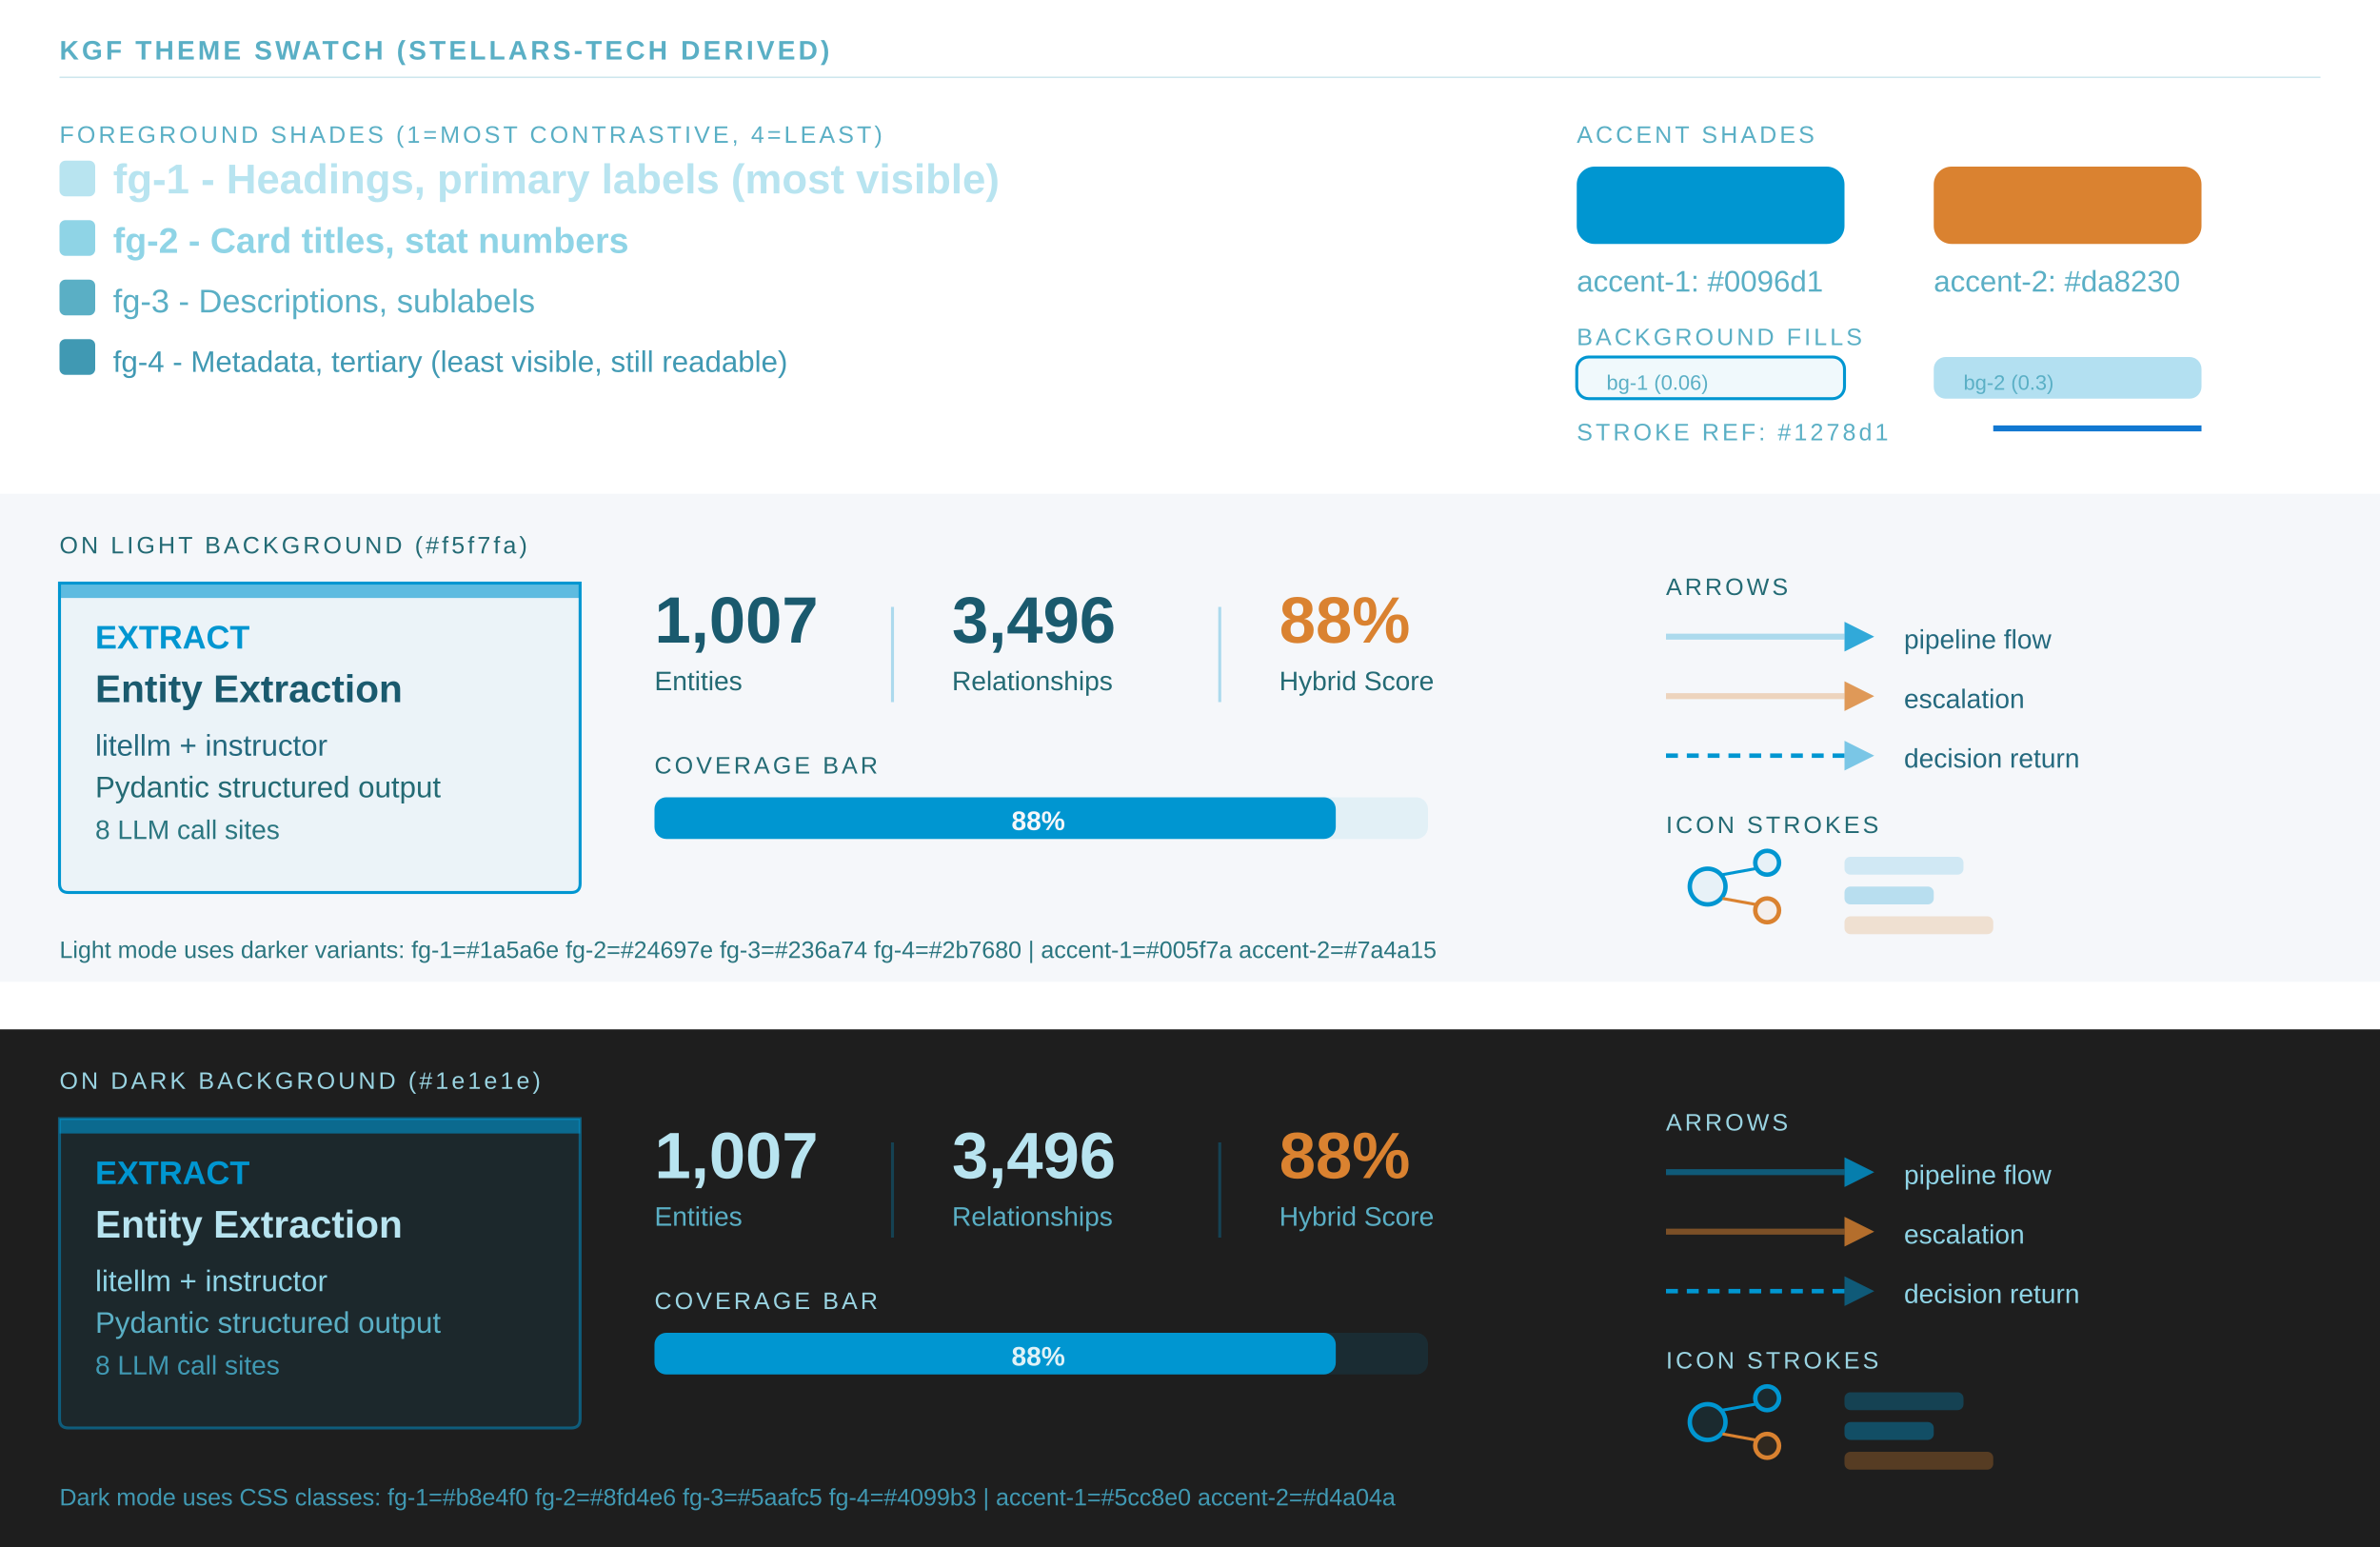
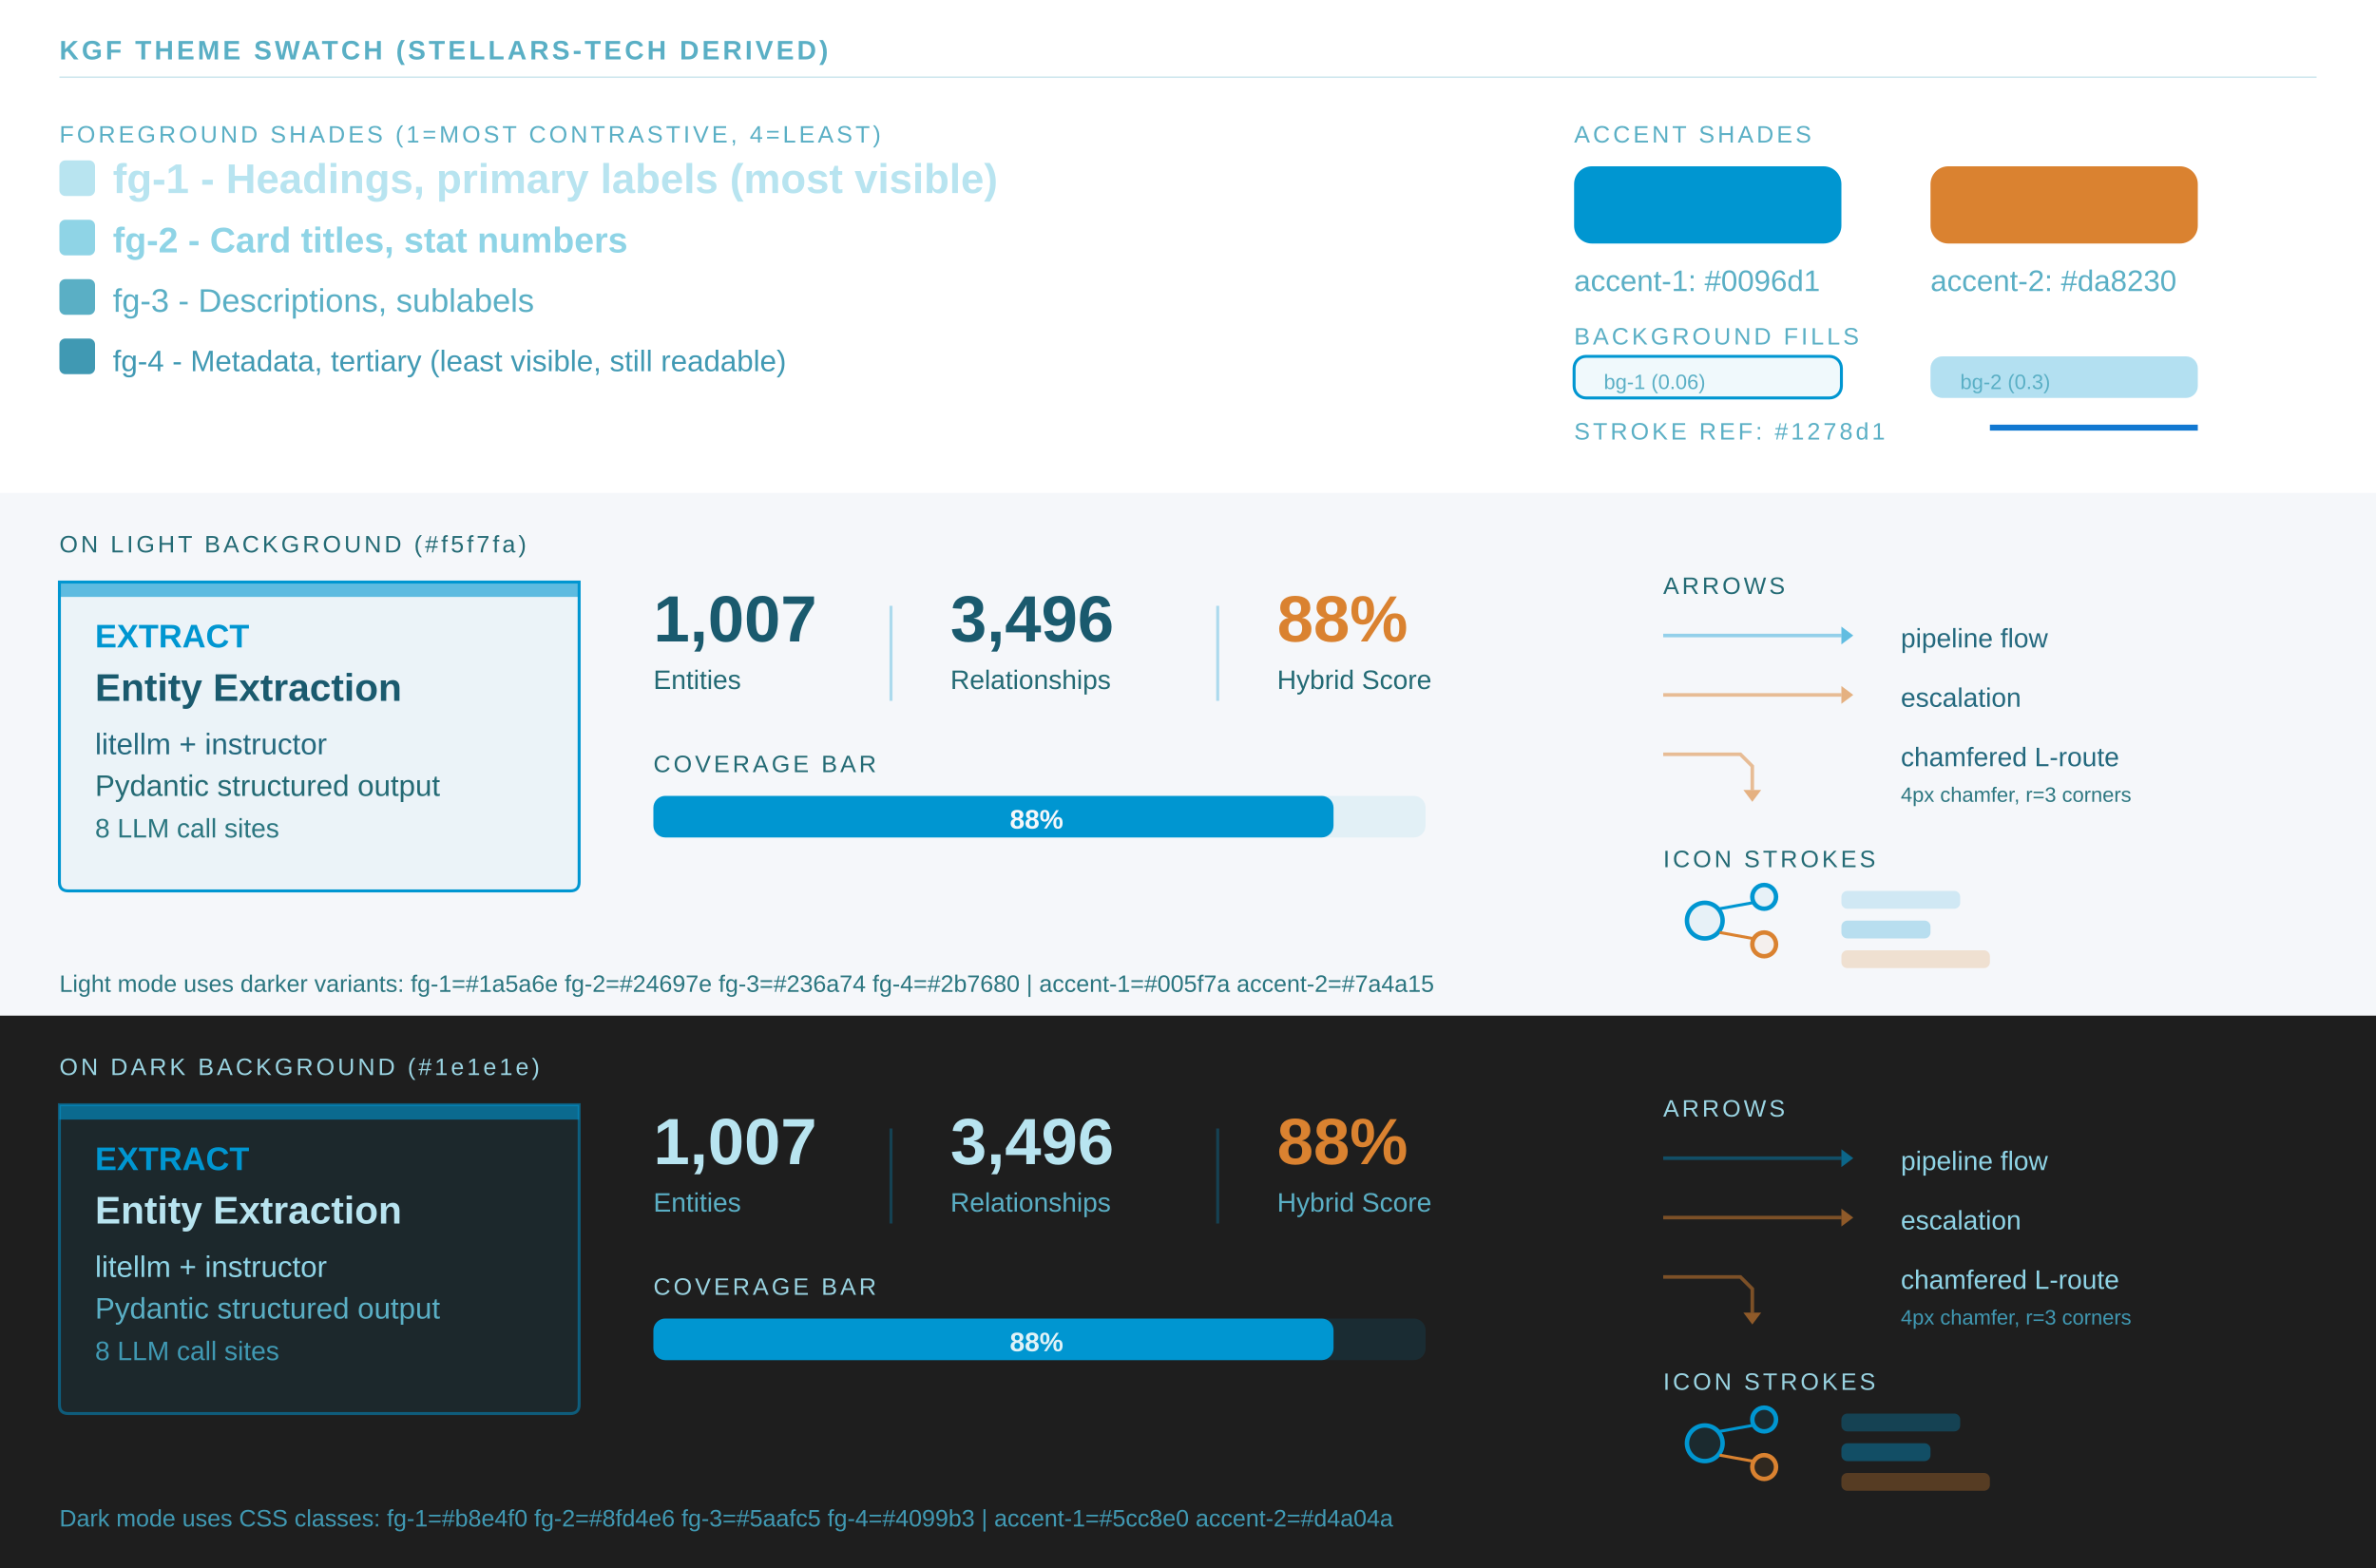
- <svg xmlns="http://www.w3.org/2000/svg" viewBox="0 0 800 520">
+ <svg xmlns="http://www.w3.org/2000/svg" width="100%" viewBox="0 0 800 528">
  <style>
    .fg-1 { fill: #1a5a6e; }
    .fg-2 { fill: #24697e; }
    .fg-3 { fill: #236a74; }
    .fg-4 { fill: #2b7680; }
    .accent-1 { fill: #005f7a; }
    .accent-2 { fill: #7a4a15; }
    .on-fill { fill: #e0f2f7; }
    @media (prefers-color-scheme: dark) {
      .fg-1 { fill: #b8e4f0; }
      .fg-2 { fill: #8fd4e6; }
      .fg-3 { fill: #5aafc5; }
      .fg-4 { fill: #4099b3; }
      .accent-1 { fill: #5cc8e0; }
      .accent-2 { fill: #d4a04a; }
      .on-fill { fill: #e0f2f7; }
    }
  </style>
  <g id="guide-grid" display="none">
    <line x1="0" y1="0" x2="800" y2="0" stroke="red" stroke-width="0.5" />
    <line x1="400" y1="0" x2="400" y2="520" stroke="red" stroke-width="0.5" />
    <line x1="0" y1="520" x2="800" y2="520" stroke="red" stroke-width="0.5" />
  </g>
  <g id="palette-ref">
    <text x="20" y="20" font-family="Segoe UI, Arial, sans-serif" font-size="9" font-weight="600" fill="#5aafc5" letter-spacing="1">KGF THEME SWATCH (STELLARS-TECH DERIVED)</text>
    <line x1="20" y1="26" x2="780" y2="26" stroke="#5aafc5" stroke-width="0.5" opacity="0.3" />
    <text x="20" y="48" font-family="Segoe UI, Arial, sans-serif" font-size="8" fill="#5aafc5" letter-spacing="1">FOREGROUND SHADES (1=MOST CONTRASTIVE, 4=LEAST)</text>
    <rect x="20" y="54" width="12" height="12" rx="2" fill="#b8e4f0" />
    <text x="38" y="65" font-family="Segoe UI, Arial, sans-serif" font-size="14" font-weight="700" fill="#b8e4f0">fg-1 - Headings, primary labels (most visible)</text>
    <rect x="20" y="74" width="12" height="12" rx="2" fill="#8fd4e6" />
    <text x="38" y="85" font-family="Segoe UI, Arial, sans-serif" font-size="12" font-weight="600" fill="#8fd4e6">fg-2 - Card titles, stat numbers</text>
    <rect x="20" y="94" width="12" height="12" rx="2" fill="#5aafc5" />
    <text x="38" y="105" font-family="Segoe UI, Arial, sans-serif" font-size="11" fill="#5aafc5">fg-3 - Descriptions, sublabels</text>
    <rect x="20" y="114" width="12" height="12" rx="2" fill="#4099b3" />
    <text x="38" y="125" font-family="Segoe UI, Arial, sans-serif" font-size="10" fill="#4099b3">fg-4 - Metadata, tertiary (least visible, still readable)</text>
    <text x="530" y="48" font-family="Segoe UI, Arial, sans-serif" font-size="8" fill="#5aafc5" letter-spacing="1">ACCENT SHADES</text>
    <rect x="530" y="56" width="90" height="26" rx="6" fill="#0096d1" />
    <text x="530" y="98" font-family="Segoe UI, Arial, sans-serif" font-size="10" fill="#5aafc5">accent-1: #0096d1</text>
    <rect x="650" y="56" width="90" height="26" rx="6" fill="#da8230" />
    <text x="650" y="98" font-family="Segoe UI, Arial, sans-serif" font-size="10" fill="#5aafc5">accent-2: #da8230</text>
    <text x="530" y="116" font-family="Segoe UI, Arial, sans-serif" font-size="8" fill="#5aafc5" letter-spacing="1">BACKGROUND FILLS</text>
    <rect x="530" y="120" width="90" height="14" rx="4" fill="#0096d1" fill-opacity="0.06" stroke="#0096d1" stroke-width="1" />
    <text x="540" y="131" font-family="Segoe UI, Arial, sans-serif" font-size="7" fill="#5aafc5">bg-1 (0.06)</text>
    <rect x="650" y="120" width="90" height="14" rx="4" fill="#0096d1" opacity="0.3" />
    <text x="660" y="131" font-family="Segoe UI, Arial, sans-serif" font-size="7" fill="#5aafc5">bg-2 (0.3)</text>
    <text x="530" y="148" font-family="Segoe UI, Arial, sans-serif" font-size="8" fill="#5aafc5" letter-spacing="1">STROKE REF: #1278d1</text>
    <line x1="670" y1="144" x2="740" y2="144" stroke="#1278d1" stroke-width="2" />
  </g>
  <g id="light-strip">
-     <rect x="0" y="166" width="800" height="164" fill="#f5f7fa" />
+     <rect x="0" y="166" width="800" height="176" fill="#f5f7fa" />
    <text x="20" y="186" font-family="Segoe UI, Arial, sans-serif" font-size="8" fill="#236a74" letter-spacing="1">ON LIGHT BACKGROUND (#f5f7fa)</text>
    <g id="card-light">
      <path d="M20,196 H195 V297 Q195,300 192,300 H23 Q20,300 20,297 Z" fill="#0096d1" opacity="0.04" />
      <path d="M20,196 H195 V297 Q195,300 192,300 H23 Q20,300 20,297 Z" fill="none" stroke="#0096d1" stroke-width="1" />
      <rect x="20" y="196" width="175" height="5" fill="#0096d1" opacity="0.6" />
      <text x="32" y="218" font-family="Segoe UI, Arial, sans-serif" font-size="11" font-weight="600" fill="#0096d1">EXTRACT</text>
      <text x="32" y="236" font-family="Segoe UI, Arial, sans-serif" font-size="13" font-weight="700" fill="#1a5a6e">Entity Extraction</text>
      <text x="32" y="254" font-family="Segoe UI, Arial, sans-serif" font-size="10" fill="#24697e">litellm + instructor</text>
      <text x="32" y="268" font-family="Segoe UI, Arial, sans-serif" font-size="10" fill="#236a74">Pydantic structured output</text>
      <text x="32" y="282" font-family="Segoe UI, Arial, sans-serif" font-size="9" fill="#2b7680">8 LLM call sites</text>
    </g>
    <g id="stats-light">
      <text x="220" y="216" font-family="Segoe UI, Arial, sans-serif" font-size="22" font-weight="700" fill="#1a5a6e">1,007</text>
      <text x="220" y="232" font-family="Segoe UI, Arial, sans-serif" font-size="9" fill="#236a74">Entities</text>
      <line x1="300" y1="204" x2="300" y2="236" stroke="#0096d1" stroke-width="1" opacity="0.3" />
      <text x="320" y="216" font-family="Segoe UI, Arial, sans-serif" font-size="22" font-weight="700" fill="#1a5a6e">3,496</text>
      <text x="320" y="232" font-family="Segoe UI, Arial, sans-serif" font-size="9" fill="#236a74">Relationships</text>
      <line x1="410" y1="204" x2="410" y2="236" stroke="#0096d1" stroke-width="1" opacity="0.3" />
      <text x="430" y="216" font-family="Segoe UI, Arial, sans-serif" font-size="22" font-weight="700" fill="#da8230">88%</text>
      <text x="430" y="232" font-family="Segoe UI, Arial, sans-serif" font-size="9" fill="#236a74">Hybrid Score</text>
    </g>
    <g id="arrows-light">
      <text x="560" y="200" font-family="Segoe UI, Arial, sans-serif" font-size="8" fill="#236a74" letter-spacing="1">ARROWS</text>
-       <line x1="560" y1="214" x2="620" y2="214" stroke="#0096d1" stroke-width="2" opacity="0.3" />
-       <polygon points="620,209 630,214 620,219" fill="#0096d1" opacity="0.8" />
+       <line x1="560" y1="214" x2="620" y2="214" stroke="#0096d1" stroke-width="1.2" opacity="0.4" />
+       <polygon points="620,211 624,214 620,217" fill="#0096d1" opacity="0.6" />
      <text x="640" y="218" font-family="Segoe UI, Arial, sans-serif" font-size="9" fill="#24697e">pipeline flow</text>
-       <line x1="560" y1="234" x2="620" y2="234" stroke="#da8230" stroke-width="2" opacity="0.3" />
-       <polygon points="620,229 630,234 620,239" fill="#da8230" opacity="0.8" />
+       <line x1="560" y1="234" x2="620" y2="234" stroke="#da8230" stroke-width="1.2" opacity="0.5" />
+       <polygon points="620,231 624,234 620,237" fill="#da8230" opacity="0.6" />
      <text x="640" y="238" font-family="Segoe UI, Arial, sans-serif" font-size="9" fill="#24697e">escalation</text>
-       <line x1="560" y1="254" x2="620" y2="254" stroke="#0096d1" stroke-width="1.5" stroke-dasharray="4,3" />
-       <polygon points="620,249 630,254 620,259" fill="#0096d1" opacity="0.5" />
-       <text x="640" y="258" font-family="Segoe UI, Arial, sans-serif" font-size="9" fill="#24697e">decision return</text>
+       <path d="M560,254 H586 L590,258 V266" fill="none" stroke="#da8230" stroke-width="1.2" opacity="0.5" />
+       <polygon points="587,266 590,270 593,266" fill="#da8230" opacity="0.6" />
+       <text x="640" y="258" font-family="Segoe UI, Arial, sans-serif" font-size="9" fill="#24697e">chamfered L-route</text>
+       <text x="640" y="270" font-family="Segoe UI, Arial, sans-serif" font-size="7" fill="#2b7680">4px chamfer, r=3 corners</text>
    </g>
    <g id="icons-light">
-       <text x="560" y="280" font-family="Segoe UI, Arial, sans-serif" font-size="8" fill="#236a74" letter-spacing="1">ICON STROKES</text>
-       <circle cx="574" cy="298" r="6" fill="#0096d1" fill-opacity="0.06" stroke="#0096d1" stroke-width="1.5" />
-       <circle cx="594" cy="290" r="4" fill="#0096d1" fill-opacity="0.06" stroke="#0096d1" stroke-width="1.5" />
-       <line x1="579" y1="294" x2="590" y2="292" stroke="#0096d1" stroke-width="1" />
-       <circle cx="594" cy="306" r="4" fill="#da8230" fill-opacity="0.06" stroke="#da8230" stroke-width="1.5" />
-       <line x1="579" y1="302" x2="590" y2="304" stroke="#da8230" stroke-width="1" />
-       <rect x="620" y="288" width="40" height="6" rx="2" fill="#0096d1" fill-opacity="0.15" />
-       <rect x="620" y="298" width="30" height="6" rx="2" fill="#0096d1" fill-opacity="0.25" />
-       <rect x="620" y="308" width="50" height="6" rx="2" fill="#da8230" fill-opacity="0.2" />
+       <text x="560" y="292" font-family="Segoe UI, Arial, sans-serif" font-size="8" fill="#236a74" letter-spacing="1">ICON STROKES</text>
+       <circle cx="574" cy="310" r="6" fill="#0096d1" fill-opacity="0.06" stroke="#0096d1" stroke-width="1.5" />
+       <circle cx="594" cy="302" r="4" fill="#0096d1" fill-opacity="0.06" stroke="#0096d1" stroke-width="1.5" />
+       <line x1="579" y1="306" x2="590" y2="304" stroke="#0096d1" stroke-width="1" />
+       <circle cx="594" cy="318" r="4" fill="#da8230" fill-opacity="0.06" stroke="#da8230" stroke-width="1.5" />
+       <line x1="579" y1="314" x2="590" y2="316" stroke="#da8230" stroke-width="1" />
+       <rect x="620" y="300" width="40" height="6" rx="2" fill="#0096d1" fill-opacity="0.15" />
+       <rect x="620" y="310" width="30" height="6" rx="2" fill="#0096d1" fill-opacity="0.25" />
+       <rect x="620" y="320" width="50" height="6" rx="2" fill="#da8230" fill-opacity="0.2" />
    </g>
    <g id="coverage-light">
      <text x="220" y="260" font-family="Segoe UI, Arial, sans-serif" font-size="8" fill="#236a74" letter-spacing="1">COVERAGE BAR</text>
      <rect x="220" y="268" width="260" height="14" rx="4" fill="#0096d1" fill-opacity="0.08" />
      <rect x="220" y="268" width="229" height="14" rx="4" fill="#0096d1" />
      <text x="340" y="279" font-family="Segoe UI, Arial, sans-serif" font-size="9" font-weight="600" fill="#f5f7fa">88%</text>
    </g>
-     <text x="20" y="322" font-family="Segoe UI, Arial, sans-serif" font-size="8" fill="#2b7680">Light mode uses darker variants: fg-1=#1a5a6e fg-2=#24697e fg-3=#236a74 fg-4=#2b7680 | accent-1=#005f7a accent-2=#7a4a15</text>
+     <text x="20" y="334" font-family="Segoe UI, Arial, sans-serif" font-size="8" fill="#2b7680">Light mode uses darker variants: fg-1=#1a5a6e fg-2=#24697e fg-3=#236a74 fg-4=#2b7680 | accent-1=#005f7a accent-2=#7a4a15</text>
  </g>
  <g id="dark-strip">
-     <rect x="0" y="346" width="800" height="174" fill="#1e1e1e" />
-     <text x="20" y="366" font-family="Segoe UI, Arial, sans-serif" font-size="8" fill="#9ad4e2" letter-spacing="1">ON DARK BACKGROUND (#1e1e1e)</text>
+     <rect x="0" y="342" width="800" height="186" fill="#1e1e1e" />
+     <text x="20" y="362" font-family="Segoe UI, Arial, sans-serif" font-size="8" fill="#9ad4e2" letter-spacing="1">ON DARK BACKGROUND (#1e1e1e)</text>
    <g id="card-dark">
-       <path d="M20,376 H195 V477 Q195,480 192,480 H23 Q20,480 20,477 Z" fill="#0096d1" opacity="0.08" />
-       <path d="M20,376 H195 V477 Q195,480 192,480 H23 Q20,480 20,477 Z" fill="none" stroke="#0096d1" stroke-width="1" opacity="0.5" />
-       <rect x="20" y="376" width="175" height="5" fill="#0096d1" opacity="0.6" />
-       <text x="32" y="398" font-family="Segoe UI, Arial, sans-serif" font-size="11" font-weight="600" fill="#0096d1">EXTRACT</text>
-       <text x="32" y="416" font-family="Segoe UI, Arial, sans-serif" font-size="13" font-weight="700" fill="#b8e4f0">Entity Extraction</text>
-       <text x="32" y="434" font-family="Segoe UI, Arial, sans-serif" font-size="10" fill="#8fd4e6">litellm + instructor</text>
-       <text x="32" y="448" font-family="Segoe UI, Arial, sans-serif" font-size="10" fill="#5aafc5">Pydantic structured output</text>
-       <text x="32" y="462" font-family="Segoe UI, Arial, sans-serif" font-size="9" fill="#4099b3">8 LLM call sites</text>
+       <path d="M20,372 H195 V473 Q195,476 192,476 H23 Q20,476 20,473 Z" fill="#0096d1" opacity="0.08" />
+       <path d="M20,372 H195 V473 Q195,476 192,476 H23 Q20,476 20,473 Z" fill="none" stroke="#0096d1" stroke-width="1" opacity="0.5" />
+       <rect x="20" y="372" width="175" height="5" fill="#0096d1" opacity="0.6" />
+       <text x="32" y="394" font-family="Segoe UI, Arial, sans-serif" font-size="11" font-weight="600" fill="#0096d1">EXTRACT</text>
+       <text x="32" y="412" font-family="Segoe UI, Arial, sans-serif" font-size="13" font-weight="700" fill="#b8e4f0">Entity Extraction</text>
+       <text x="32" y="430" font-family="Segoe UI, Arial, sans-serif" font-size="10" fill="#8fd4e6">litellm + instructor</text>
+       <text x="32" y="444" font-family="Segoe UI, Arial, sans-serif" font-size="10" fill="#5aafc5">Pydantic structured output</text>
+       <text x="32" y="458" font-family="Segoe UI, Arial, sans-serif" font-size="9" fill="#4099b3">8 LLM call sites</text>
    </g>
    <g id="stats-dark">
-       <text x="220" y="396" font-family="Segoe UI, Arial, sans-serif" font-size="22" font-weight="700" fill="#b8e4f0">1,007</text>
-       <text x="220" y="412" font-family="Segoe UI, Arial, sans-serif" font-size="9" fill="#5aafc5">Entities</text>
-       <line x1="300" y1="384" x2="300" y2="416" stroke="#0096d1" stroke-width="1" opacity="0.3" />
-       <text x="320" y="396" font-family="Segoe UI, Arial, sans-serif" font-size="22" font-weight="700" fill="#b8e4f0">3,496</text>
-       <text x="320" y="412" font-family="Segoe UI, Arial, sans-serif" font-size="9" fill="#5aafc5">Relationships</text>
-       <line x1="410" y1="384" x2="410" y2="416" stroke="#0096d1" stroke-width="1" opacity="0.3" />
-       <text x="430" y="396" font-family="Segoe UI, Arial, sans-serif" font-size="22" font-weight="700" fill="#da8230">88%</text>
-       <text x="430" y="412" font-family="Segoe UI, Arial, sans-serif" font-size="9" fill="#5aafc5">Hybrid Score</text>
+       <text x="220" y="392" font-family="Segoe UI, Arial, sans-serif" font-size="22" font-weight="700" fill="#b8e4f0">1,007</text>
+       <text x="220" y="408" font-family="Segoe UI, Arial, sans-serif" font-size="9" fill="#5aafc5">Entities</text>
+       <line x1="300" y1="380" x2="300" y2="412" stroke="#0096d1" stroke-width="1" opacity="0.3" />
+       <text x="320" y="392" font-family="Segoe UI, Arial, sans-serif" font-size="22" font-weight="700" fill="#b8e4f0">3,496</text>
+       <text x="320" y="408" font-family="Segoe UI, Arial, sans-serif" font-size="9" fill="#5aafc5">Relationships</text>
+       <line x1="410" y1="380" x2="410" y2="412" stroke="#0096d1" stroke-width="1" opacity="0.3" />
+       <text x="430" y="392" font-family="Segoe UI, Arial, sans-serif" font-size="22" font-weight="700" fill="#da8230">88%</text>
+       <text x="430" y="408" font-family="Segoe UI, Arial, sans-serif" font-size="9" fill="#5aafc5">Hybrid Score</text>
    </g>
    <g id="arrows-dark">
-       <text x="560" y="380" font-family="Segoe UI, Arial, sans-serif" font-size="8" fill="#9ad4e2" letter-spacing="1">ARROWS</text>
-       <line x1="560" y1="394" x2="620" y2="394" stroke="#0096d1" stroke-width="2" opacity="0.5" />
-       <polygon points="620,389 630,394 620,399" fill="#0096d1" opacity="0.8" />
-       <text x="640" y="398" font-family="Segoe UI, Arial, sans-serif" font-size="9" fill="#8fd4e6">pipeline flow</text>
-       <line x1="560" y1="414" x2="620" y2="414" stroke="#da8230" stroke-width="2" opacity="0.5" />
-       <polygon points="620,409 630,414 620,419" fill="#da8230" opacity="0.8" />
-       <text x="640" y="418" font-family="Segoe UI, Arial, sans-serif" font-size="9" fill="#8fd4e6">escalation</text>
-       <line x1="560" y1="434" x2="620" y2="434" stroke="#0096d1" stroke-width="1.5" stroke-dasharray="4,3" />
-       <polygon points="620,429 630,434 620,439" fill="#0096d1" opacity="0.5" />
-       <text x="640" y="438" font-family="Segoe UI, Arial, sans-serif" font-size="9" fill="#8fd4e6">decision return</text>
+       <text x="560" y="376" font-family="Segoe UI, Arial, sans-serif" font-size="8" fill="#9ad4e2" letter-spacing="1">ARROWS</text>
+       <line x1="560" y1="390" x2="620" y2="390" stroke="#0096d1" stroke-width="1.2" opacity="0.4" />
+       <polygon points="620,387 624,390 620,393" fill="#0096d1" opacity="0.6" />
+       <text x="640" y="394" font-family="Segoe UI, Arial, sans-serif" font-size="9" fill="#8fd4e6">pipeline flow</text>
+       <line x1="560" y1="410" x2="620" y2="410" stroke="#da8230" stroke-width="1.2" opacity="0.5" />
+       <polygon points="620,407 624,410 620,413" fill="#da8230" opacity="0.6" />
+       <text x="640" y="414" font-family="Segoe UI, Arial, sans-serif" font-size="9" fill="#8fd4e6">escalation</text>
+       <path d="M560,430 H586 L590,434 V442" fill="none" stroke="#da8230" stroke-width="1.2" opacity="0.5" />
+       <polygon points="587,442 590,446 593,442" fill="#da8230" opacity="0.6" />
+       <text x="640" y="434" font-family="Segoe UI, Arial, sans-serif" font-size="9" fill="#8fd4e6">chamfered L-route</text>
+       <text x="640" y="446" font-family="Segoe UI, Arial, sans-serif" font-size="7" fill="#4099b3">4px chamfer, r=3 corners</text>
    </g>
    <g id="icons-dark">
-       <text x="560" y="460" font-family="Segoe UI, Arial, sans-serif" font-size="8" fill="#9ad4e2" letter-spacing="1">ICON STROKES</text>
-       <circle cx="574" cy="478" r="6" fill="#0096d1" fill-opacity="0.1" stroke="#0096d1" stroke-width="1.5" />
-       <circle cx="594" cy="470" r="4" fill="#0096d1" fill-opacity="0.1" stroke="#0096d1" stroke-width="1.5" />
-       <line x1="579" y1="474" x2="590" y2="472" stroke="#0096d1" stroke-width="1" />
-       <circle cx="594" cy="486" r="4" fill="#da8230" fill-opacity="0.1" stroke="#da8230" stroke-width="1.5" />
-       <line x1="579" y1="482" x2="590" y2="484" stroke="#da8230" stroke-width="1" />
-       <rect x="620" y="468" width="40" height="6" rx="2" fill="#0096d1" fill-opacity="0.3" />
-       <rect x="620" y="478" width="30" height="6" rx="2" fill="#0096d1" fill-opacity="0.4" />
-       <rect x="620" y="488" width="50" height="6" rx="2" fill="#da8230" fill-opacity="0.3" />
+       <text x="560" y="468" font-family="Segoe UI, Arial, sans-serif" font-size="8" fill="#9ad4e2" letter-spacing="1">ICON STROKES</text>
+       <circle cx="574" cy="486" r="6" fill="#0096d1" fill-opacity="0.1" stroke="#0096d1" stroke-width="1.5" />
+       <circle cx="594" cy="478" r="4" fill="#0096d1" fill-opacity="0.1" stroke="#0096d1" stroke-width="1.5" />
+       <line x1="579" y1="482" x2="590" y2="480" stroke="#0096d1" stroke-width="1" />
+       <circle cx="594" cy="494" r="4" fill="#da8230" fill-opacity="0.1" stroke="#da8230" stroke-width="1.5" />
+       <line x1="579" y1="490" x2="590" y2="492" stroke="#da8230" stroke-width="1" />
+       <rect x="620" y="476" width="40" height="6" rx="2" fill="#0096d1" fill-opacity="0.3" />
+       <rect x="620" y="486" width="30" height="6" rx="2" fill="#0096d1" fill-opacity="0.4" />
+       <rect x="620" y="496" width="50" height="6" rx="2" fill="#da8230" fill-opacity="0.3" />
    </g>
    <g id="coverage-dark">
-       <text x="220" y="440" font-family="Segoe UI, Arial, sans-serif" font-size="8" fill="#9ad4e2" letter-spacing="1">COVERAGE BAR</text>
-       <rect x="220" y="448" width="260" height="14" rx="4" fill="#0096d1" fill-opacity="0.12" />
-       <rect x="220" y="448" width="229" height="14" rx="4" fill="#0096d1" />
-       <text x="340" y="459" font-family="Segoe UI, Arial, sans-serif" font-size="9" font-weight="600" fill="#e0f2f7">88%</text>
+       <text x="220" y="436" font-family="Segoe UI, Arial, sans-serif" font-size="8" fill="#9ad4e2" letter-spacing="1">COVERAGE BAR</text>
+       <rect x="220" y="444" width="260" height="14" rx="4" fill="#0096d1" fill-opacity="0.12" />
+       <rect x="220" y="444" width="229" height="14" rx="4" fill="#0096d1" />
+       <text x="340" y="455" font-family="Segoe UI, Arial, sans-serif" font-size="9" font-weight="600" fill="#e0f2f7">88%</text>
    </g>
-     <text x="20" y="506" font-family="Segoe UI, Arial, sans-serif" font-size="8" fill="#4099b3">Dark mode uses CSS classes: fg-1=#b8e4f0 fg-2=#8fd4e6 fg-3=#5aafc5 fg-4=#4099b3 | accent-1=#5cc8e0 accent-2=#d4a04a</text>
+     <text x="20" y="514" font-family="Segoe UI, Arial, sans-serif" font-size="8" fill="#4099b3">Dark mode uses CSS classes: fg-1=#b8e4f0 fg-2=#8fd4e6 fg-3=#5aafc5 fg-4=#4099b3 | accent-1=#5cc8e0 accent-2=#d4a04a</text>
  </g>
</svg>
